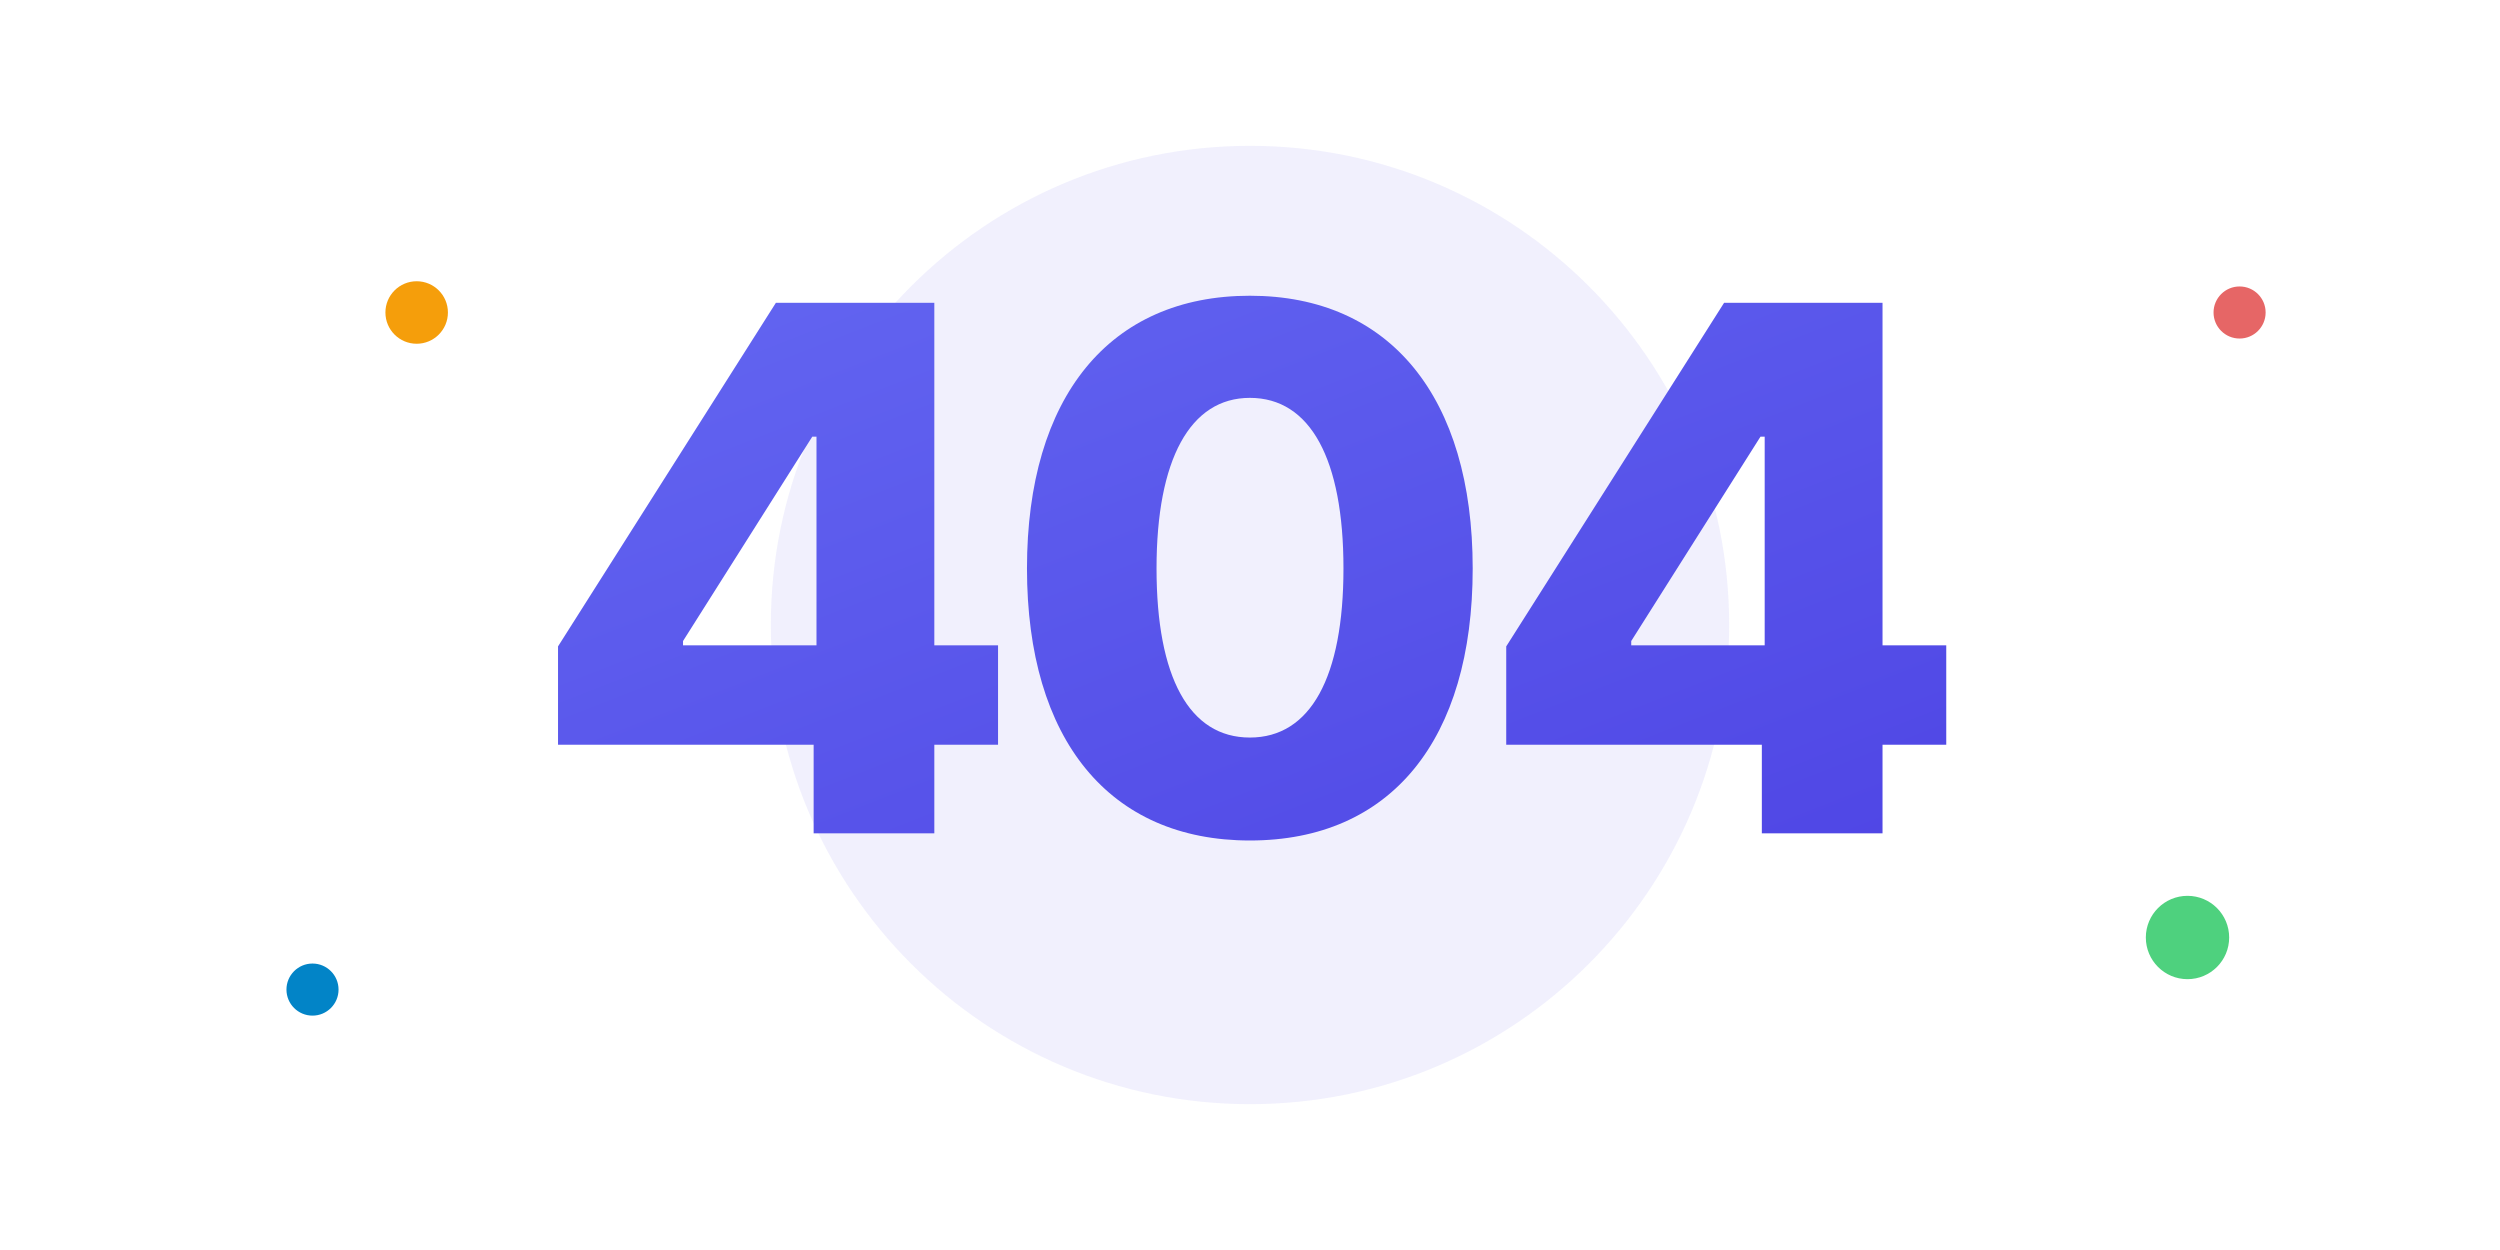
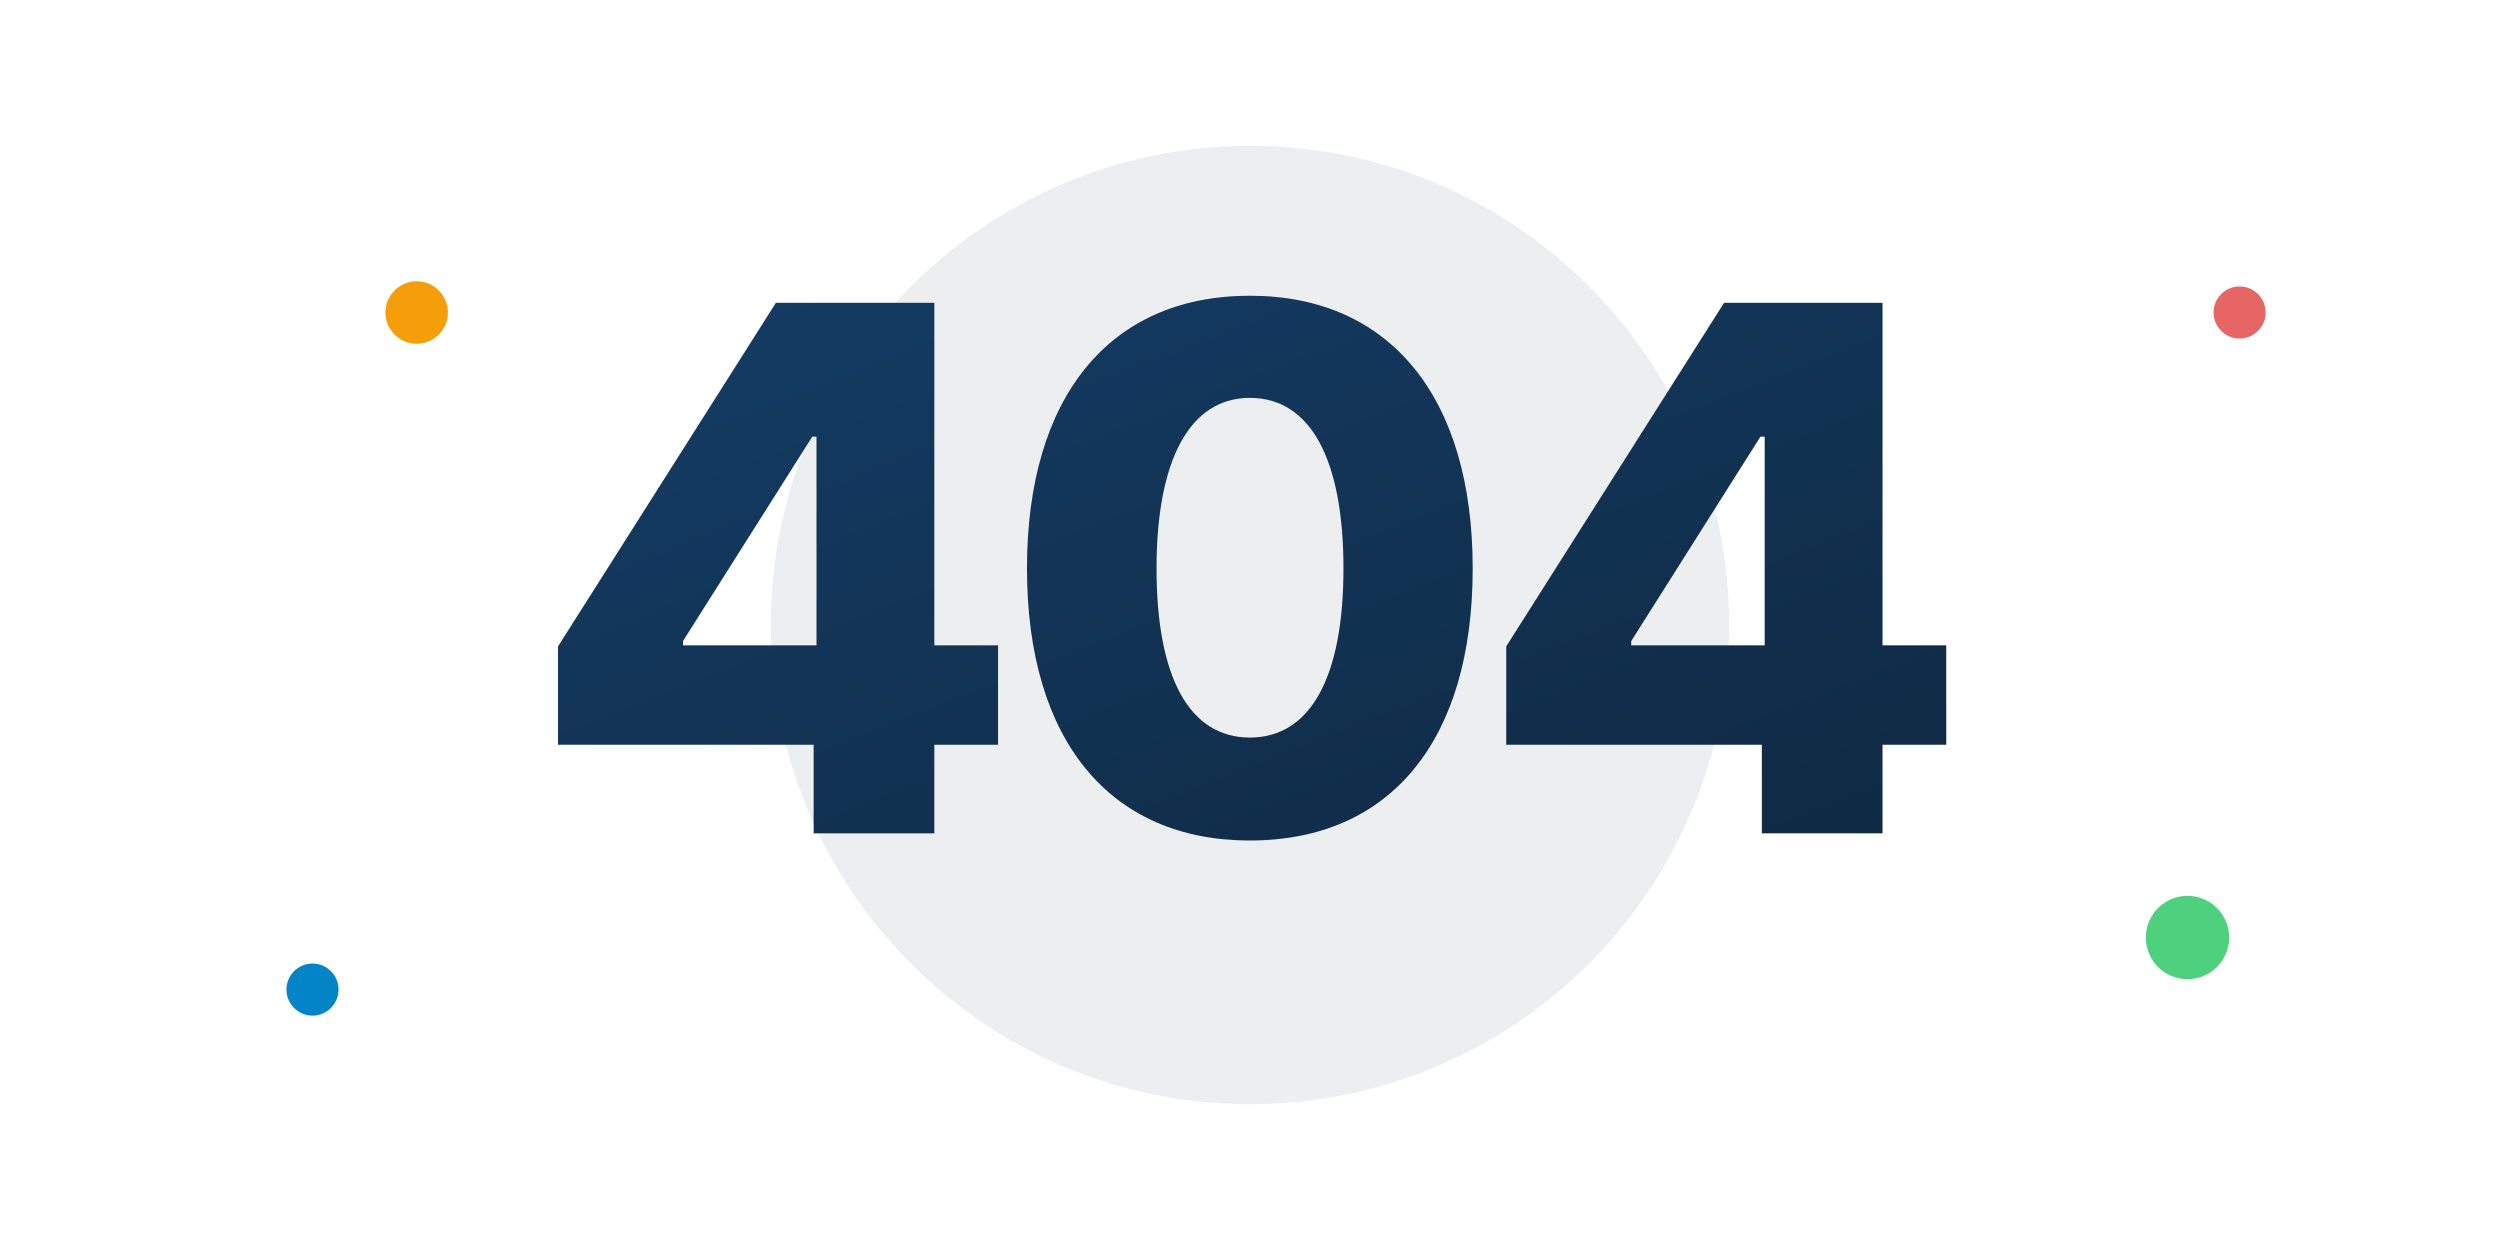
<svg xmlns="http://www.w3.org/2000/svg" viewBox="0 0 480 240" role="img" aria-label="Page not found">
  <defs>
-     <linearGradient id="lumen404Grad" x1="0" y1="0" x2="1" y2="1">
-       <stop offset="0%" stop-color="#6366f1" />
-       <stop offset="100%" stop-color="#4f46e5" />
+     <linearGradient id="opervanta404Grad" x1="0" y1="0" x2="1" y2="1">
+       <stop offset="0%" stop-color="#143d66" />
+       <stop offset="100%" stop-color="#0f2942" />
    </linearGradient>
  </defs>
-   <circle cx="240" cy="120" r="92" fill="#4f46e5" fill-opacity="0.08" />
-   <text x="240" y="160" font-family="Inter, system-ui, sans-serif" font-size="140" font-weight="800" letter-spacing="-0.04em" text-anchor="middle" fill="url(#lumen404Grad)">404</text>
+   <circle cx="240" cy="120" r="92" fill="#0f2942" fill-opacity="0.08" />
+   <text x="240" y="160" font-family="Inter, system-ui, sans-serif" font-size="140" font-weight="800" letter-spacing="-0.04em" text-anchor="middle" fill="url(#opervanta404Grad)">404</text>
  <circle cx="80" cy="60" r="6" fill="#f59e0b" />
  <circle cx="420" cy="180" r="8" fill="#22c55e" fill-opacity="0.8" />
  <circle cx="60" cy="190" r="5" fill="#0284c7" />
  <circle cx="430" cy="60" r="5" fill="#dc2626" fill-opacity="0.7" />
</svg>
